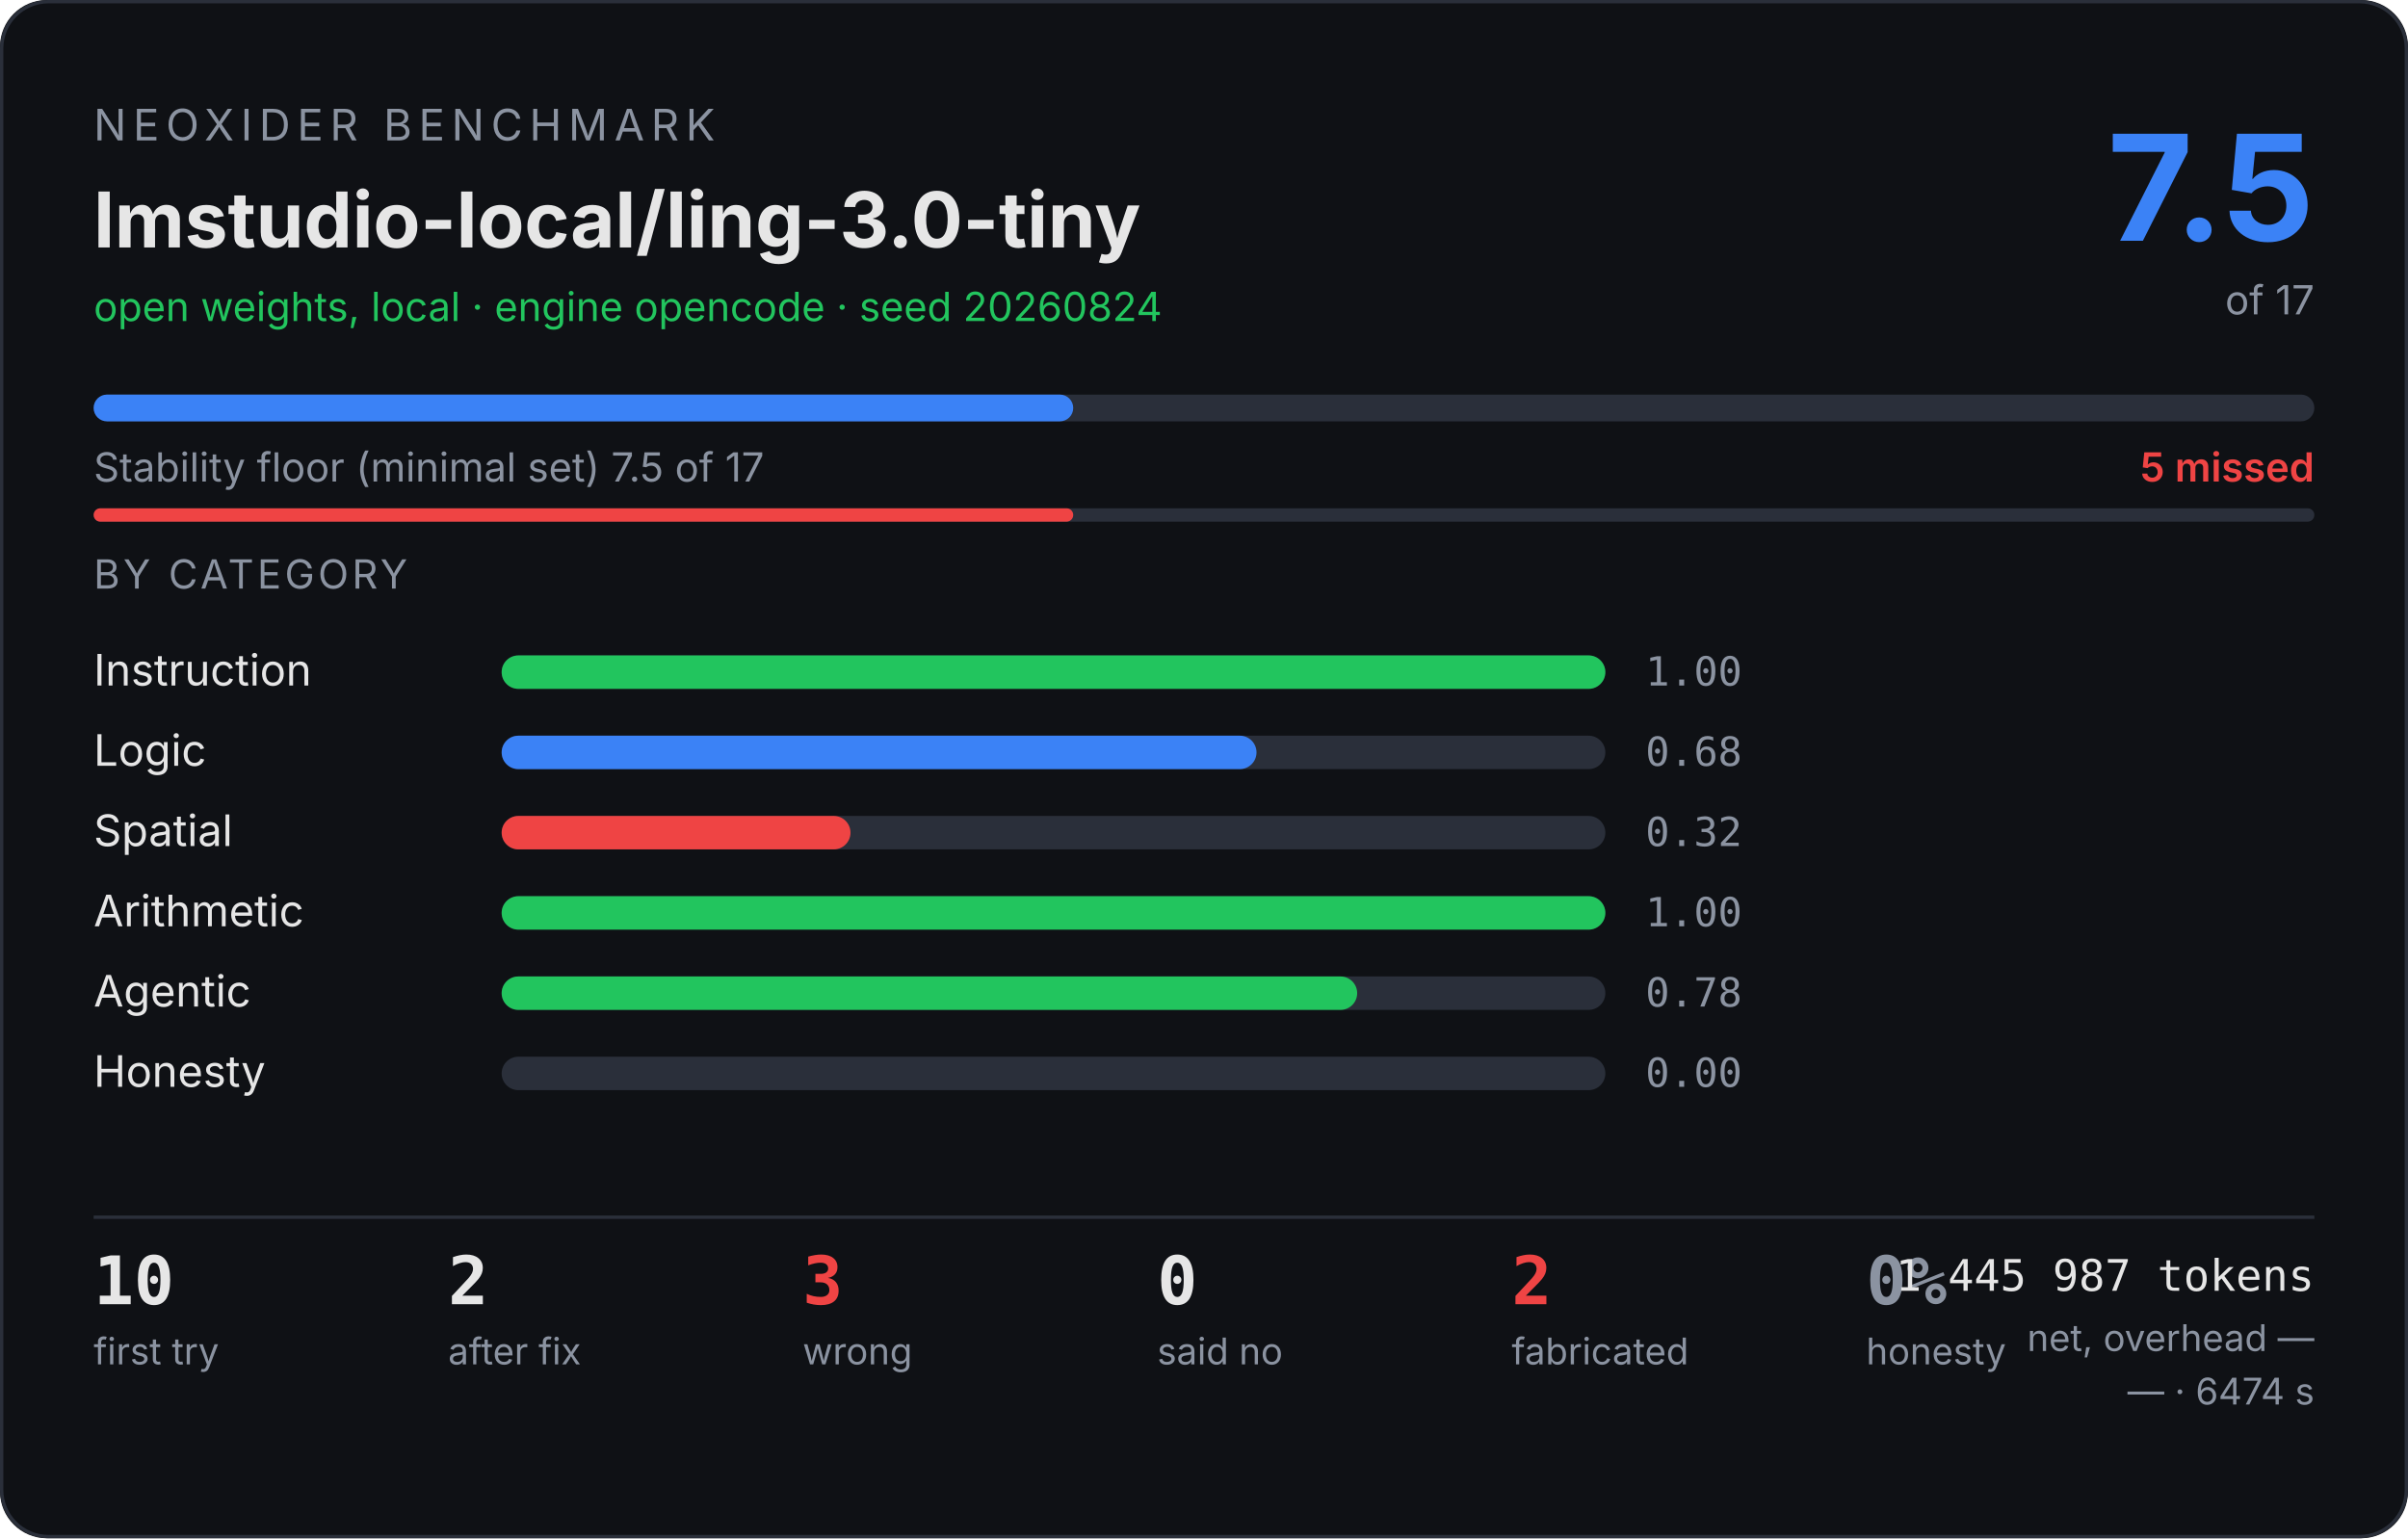
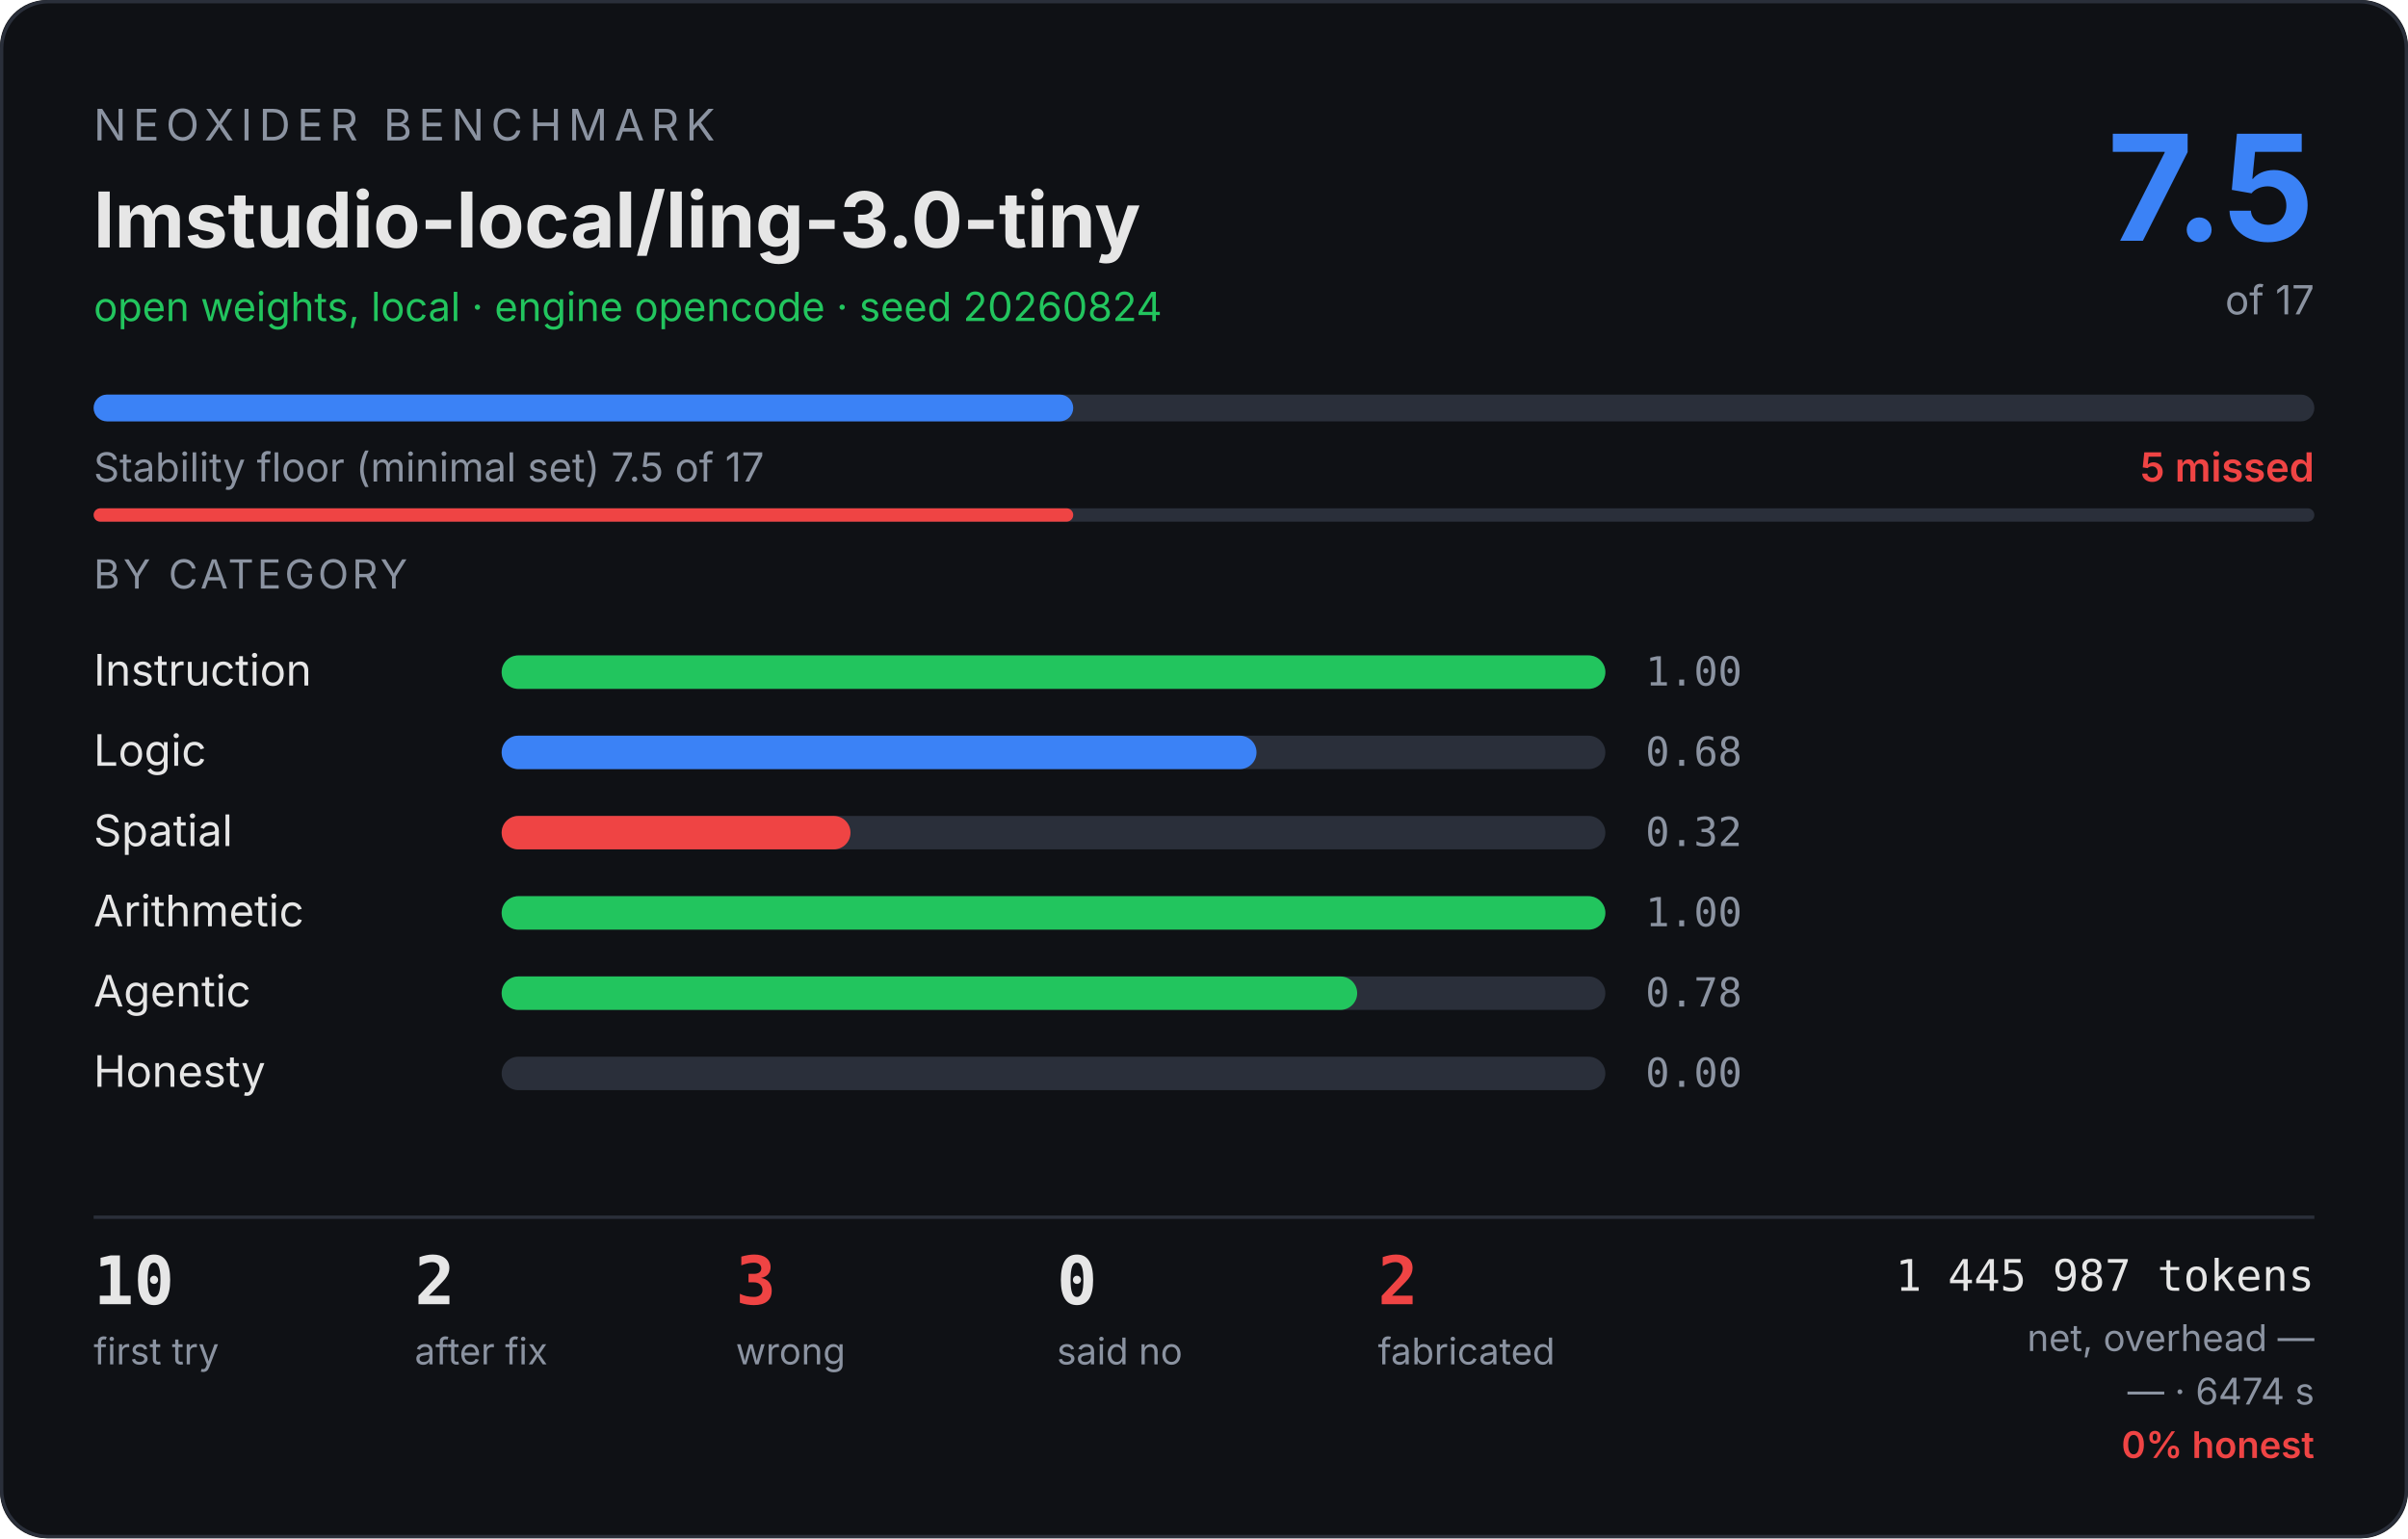
<svg xmlns="http://www.w3.org/2000/svg" width="720" height="460" viewBox="0 0 720 460" font-family="system-ui,-apple-system,Segoe UI,sans-serif">
  <rect width="720" height="460" rx="14" fill="#0f1115" />
  <rect x="0.5" y="0.5" width="719" height="459" rx="14" fill="none" stroke="#2a2f3a" />
  <text x="28" y="42" fill="#8b93a1" font-size="13" letter-spacing="2">NEOXIDER BENCHMARK</text>
  <text x="28" y="74" fill="#e6e6e6" font-size="23" font-weight="700">lmstudio-local/ling-3.0-tiny</text>
  <text x="28" y="96" fill="#22c55e" font-size="12">open weights, local · engine opencode · seed 20260824</text>
  <text x="692" y="72" text-anchor="end" fill="#3b82f6" font-size="44" font-weight="700">7.5</text>
  <text x="692" y="94" text-anchor="end" fill="#8b93a1" font-size="12">of 17</text>
  <rect x="28" y="118" width="664" height="8" rx="4" fill="#2a2f3a" />
  <rect x="28" y="118" width="292.9" height="8" rx="4" fill="#3b82f6" />
  <text x="28" y="144" fill="#8b93a1" font-size="12">Stability floor (minimal set) 7.5 of 17</text>
  <text x="692" y="144" text-anchor="end" fill="#ef4444" font-size="12" font-weight="600">5 missed</text>
  <rect x="28" y="152" width="664" height="4" rx="2" fill="#2a2f3a" />
  <rect x="28" y="152" width="292.9" height="4" rx="2" fill="#ef4444" />
  <text x="28" y="176" fill="#8b93a1" font-size="12" letter-spacing="1">BY CATEGORY</text>
  <text x="28" y="205" fill="#e6e6e6" font-size="13">Instruction</text>
  <rect x="150" y="196" width="330" height="10" rx="5" fill="#2a2f3a" />
  <rect x="150" y="196" width="330.0" height="10" rx="5" fill="#22c55e" />
  <text x="492" y="205" fill="#8b93a1" font-size="12" font-family="ui-monospace,Consolas,monospace">1.00</text>
  <text x="28" y="229" fill="#e6e6e6" font-size="13">Logic</text>
  <rect x="150" y="220" width="330" height="10" rx="5" fill="#2a2f3a" />
  <rect x="150" y="220" width="225.7" height="10" rx="5" fill="#3b82f6" />
  <text x="492" y="229" fill="#8b93a1" font-size="12" font-family="ui-monospace,Consolas,monospace">0.68</text>
  <text x="28" y="253" fill="#e6e6e6" font-size="13">Spatial</text>
  <rect x="150" y="244" width="330" height="10" rx="5" fill="#2a2f3a" />
  <rect x="150" y="244" width="104.3" height="10" rx="5" fill="#ef4444" />
  <text x="492" y="253" fill="#8b93a1" font-size="12" font-family="ui-monospace,Consolas,monospace">0.32</text>
  <text x="28" y="277" fill="#e6e6e6" font-size="13">Arithmetic</text>
  <rect x="150" y="268" width="330" height="10" rx="5" fill="#2a2f3a" />
  <rect x="150" y="268" width="330.0" height="10" rx="5" fill="#22c55e" />
  <text x="492" y="277" fill="#8b93a1" font-size="12" font-family="ui-monospace,Consolas,monospace">1.00</text>
  <text x="28" y="301" fill="#e6e6e6" font-size="13">Agentic</text>
  <rect x="150" y="292" width="330" height="10" rx="5" fill="#2a2f3a" />
  <rect x="150" y="292" width="255.8" height="10" rx="5" fill="#22c55e" />
  <text x="492" y="301" fill="#8b93a1" font-size="12" font-family="ui-monospace,Consolas,monospace">0.78</text>
  <text x="28" y="325" fill="#e6e6e6" font-size="13">Honesty</text>
  <rect x="150" y="316" width="330" height="10" rx="5" fill="#2a2f3a" />
  <rect x="150" y="316" width="0.0" height="10" rx="5" fill="#ef4444" />
  <text x="492" y="325" fill="#8b93a1" font-size="12" font-family="ui-monospace,Consolas,monospace">0.00</text>
  <line x1="28" y1="364" x2="692" y2="364" stroke="#2a2f3a" />
  <text x="28" y="390" fill="#e6e6e6" font-size="20" font-weight="700" font-family="ui-monospace,Consolas,monospace">10</text>
  <text x="28" y="408" fill="#8b93a1" font-size="11">first try</text>
-   <text x="134" y="390" fill="#e6e6e6" font-size="20" font-weight="700" font-family="ui-monospace,Consolas,monospace">2</text>
-   <text x="134" y="408" fill="#8b93a1" font-size="11">after fix</text>
-   <text x="240" y="390" fill="#ef4444" font-size="20" font-weight="700" font-family="ui-monospace,Consolas,monospace">3</text>
-   <text x="240" y="408" fill="#8b93a1" font-size="11">wrong</text>
-   <text x="346" y="390" fill="#e6e6e6" font-size="20" font-weight="700" font-family="ui-monospace,Consolas,monospace">0</text>
-   <text x="346" y="408" fill="#8b93a1" font-size="11">said no</text>
-   <text x="452" y="390" fill="#ef4444" font-size="20" font-weight="700" font-family="ui-monospace,Consolas,monospace">2</text>
-   <text x="452" y="408" fill="#8b93a1" font-size="11">fabricated</text>
-   <text x="558" y="390" fill="#8b93a1" font-size="20" font-weight="700" font-family="ui-monospace,Consolas,monospace">0%</text>
-   <text x="558" y="408" fill="#8b93a1" font-size="11">honesty</text>
+   <text x="124" y="390" fill="#e6e6e6" font-size="20" font-weight="700" font-family="ui-monospace,Consolas,monospace">2</text>
+   <text x="124" y="408" fill="#8b93a1" font-size="11">after fix</text>
+   <text x="220" y="390" fill="#ef4444" font-size="20" font-weight="700" font-family="ui-monospace,Consolas,monospace">3</text>
+   <text x="220" y="408" fill="#8b93a1" font-size="11">wrong</text>
+   <text x="316" y="390" fill="#e6e6e6" font-size="20" font-weight="700" font-family="ui-monospace,Consolas,monospace">0</text>
+   <text x="316" y="408" fill="#8b93a1" font-size="11">said no</text>
+   <text x="412" y="390" fill="#ef4444" font-size="20" font-weight="700" font-family="ui-monospace,Consolas,monospace">2</text>
+   <text x="412" y="408" fill="#8b93a1" font-size="11">fabricated</text>
  <text x="692" y="386" text-anchor="end" fill="#e6e6e6" font-size="13" font-family="ui-monospace,Consolas,monospace">1 445 987 tokens</text>
  <text x="692" y="404" text-anchor="end" fill="#8b93a1" font-size="11">net, overhead —</text>
  <text x="692" y="420" text-anchor="end" fill="#8b93a1" font-size="11">— · 6474 s</text>
+   <text x="692" y="436" text-anchor="end" fill="#ef4444" font-size="11" font-weight="600">0% honest</text>
</svg>
